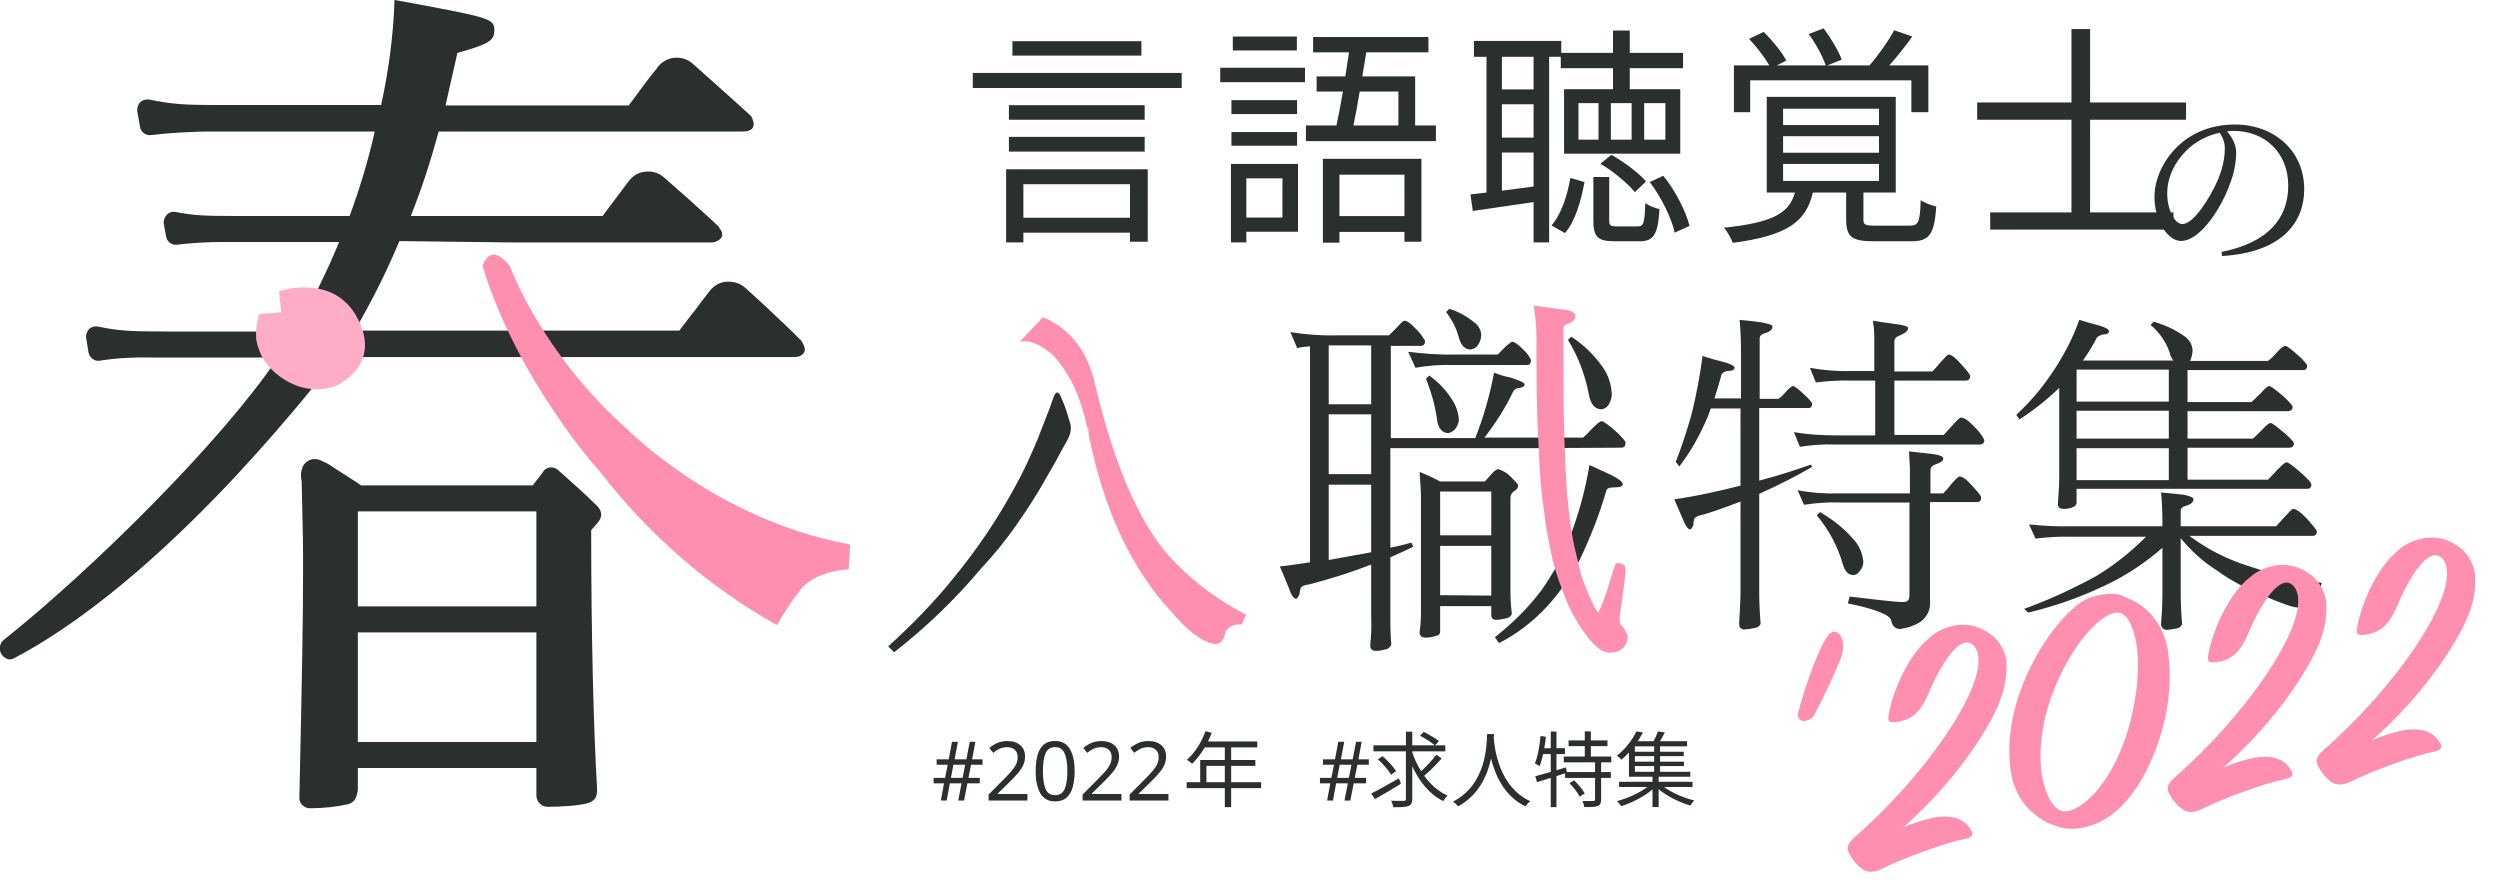
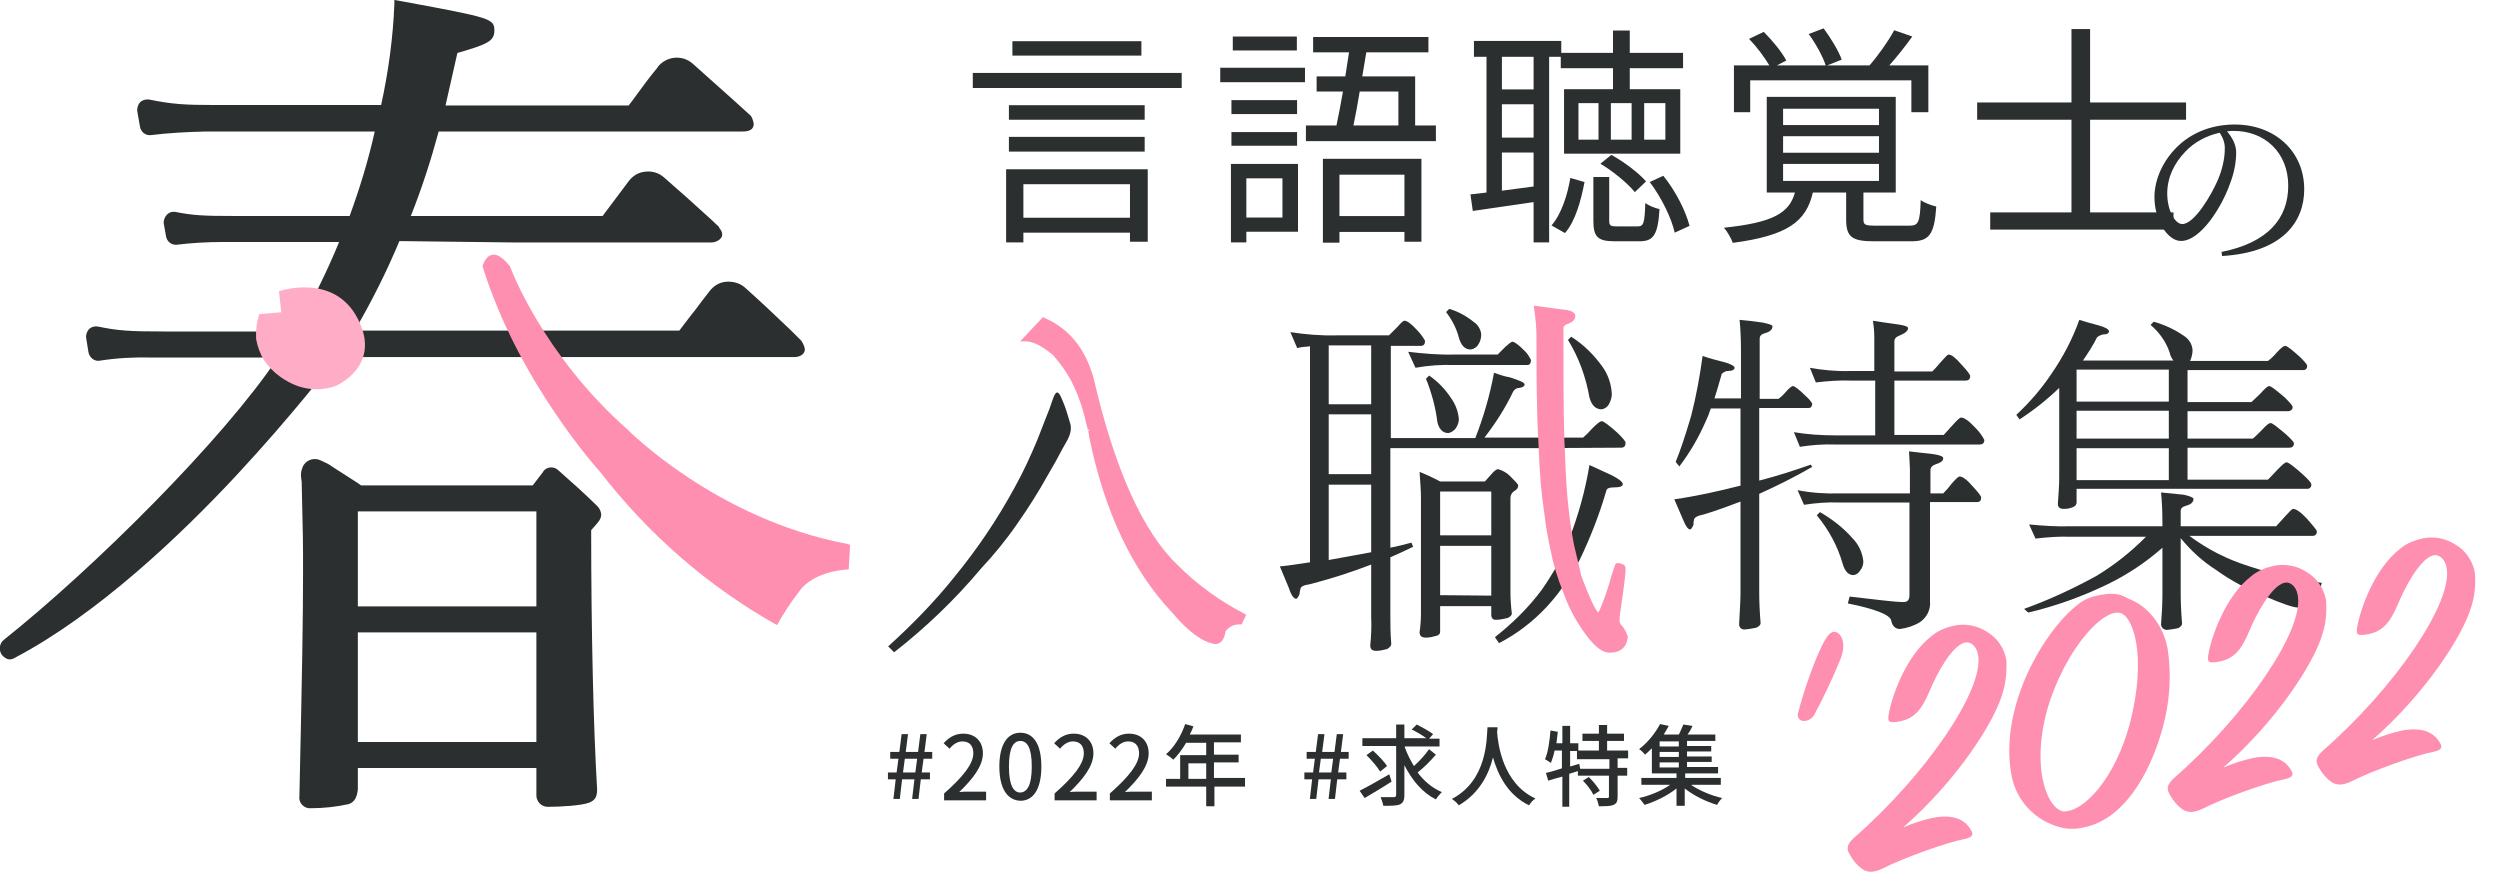
<svg xmlns="http://www.w3.org/2000/svg" version="1.1" id="レイヤー_1" x="0px" y="0px" viewBox="0 0 547.5 195.5" style="enable-background:new 0 0 547.5 195.5;" xml:space="preserve">
  <style type="text/css">
	.st0{fill:#2B2F2F;}
	.st1{font-family:'NotoSerifJP-Medium-83pv-RKSJ-H';}
	.st2{font-size:51px;}
	.st3{letter-spacing:4;}
	.st4{enable-background:new    ;}
	.st5{fill:none;}
	.st6{fill:#FE8FB0;}
- 	.st7{font-family:'ArialMT';}
- 	.st8{font-size:18px;}
- 	.st9{font-family:'KozGoPr6N-Regular-83pv-RKSJ-H';}
- 	.st10{font-family:'NotoSansArmenian-Medium';}
- 	.st11{fill:#FFADC6;}
+ 	.st7{font-family:'NotoSansArmenian-Medium';}
+ 	.st8{font-size:19.068px;}
+ 	.st9{letter-spacing:1;}
+ 	.st10{fill:#FFADC6;}
</style>
  <g id="mv-ttl" transform="translate(-403.108 -143.116)">
    <g id="グループ_778" transform="translate(-4.734 -38.515)">
      <g id="グループ_770" transform="translate(392.366 173.901)">
        <text transform="matrix(1 0 0 1 225.7693 56.789)" class="st0 st1 st2 st3">言語聴覚士</text>
        <g class="st4">
          <path class="st0" d="M502,62.9c10-2,14.6-7.2,14.6-14.5c0-7.3-5.2-12-11.9-12c-0.5,0-1,0-1.5,0.1c1.1,1.3,2,2.9,2,4.6      c0,2-0.4,4.4-1.3,6.7c-1.7,5-6.4,12.7-10.8,12.7c-2.9,0-5.8-4.5-5.8-9.6c0-4,2-8.4,5.6-11.6c3.3-2.9,7.5-4.3,12-4.3      c8.7,0,15.2,5.8,15.2,14.2c0,7-4.6,13.8-18,14.6L502,62.9z M501.6,36.8c-2.8,0.6-5.5,2-7.5,4.1c-2.5,2.6-4,5.7-4,9.2      c0,3.7,1.7,6.7,3.3,6.7c2.6,0,6.3-6.2,7.8-9.7c0.9-2.1,1.5-4.6,1.5-6.6C502.8,39.1,502.3,37.9,501.6,36.8z" />
        </g>
        <path id="パス_43862" class="st5" d="M252.8,101.9L252.8,101.9L252.8,101.9L252.8,101.9z" />
        <path id="パス_43863" class="st5" d="M252.3,100.1L252.3,100.1c0,0.1,0,0.1,0,0.2C252.4,100.2,252.4,100.2,252.3,100.1z" />
        <g id="グループ_774" transform="translate(10.544 7.729)">
          <path id="パス_43856" class="st0" d="M117.5,53.1h43.3c0.9,0,2.3-0.7,2.3-1.7c0-0.5-0.2-0.9-0.5-1.3c-0.1-0.1-0.2-0.2-0.2-0.4      l-1.8-1.7c-4.2-3.8-6.5-5.9-10.2-9.1c-1.1-1-2.6-1.5-4.1-1.3c-1.5,0.1-2.8,0.9-3.7,2.1c-1.1,1.5-2.1,2.8-3.3,4.4      c-0.7,0.9-1.5,2-2.4,3.2h-42c2.4-6,4.4-12.2,6.1-18.5h66.5c0.7,0,2.5,0,2.5-1.7c-0.1-0.6-0.3-1.2-0.6-1.7l-3.3-3      c-3.6-3.2-5.9-5.3-9.4-8.4c-2.2-2-5.6-1.8-7.6,0.5c0,0.1-0.1,0.1-0.1,0.2c-1.9,2.3-3.3,4.2-5.7,7.5l-0.7,0.9h-40.1      c0.7-3.2,1.4-6.1,2.6-11.5c6.6-1.9,8.1-2.6,8.1-4.9c0-2.6-0.7-2.8-19.6-6.3L91.3,0v0.9C91,8.3,90,15.7,88.4,23H52.1      c-6.9,0-9.6-0.2-14.5-1.2c-0.7-0.1-1.4,0.1-1.9,0.5c-0.5,0.5-0.8,1.3-0.7,2.1l0.6,3.4c0.2,1.1,1.2,1.9,2.3,1.8      c4-0.5,8-0.7,12.1-0.8h37c-1.4,6.3-3.3,12.5-5.5,18.5H56c-6.1,0-8.8-0.1-12.7-0.9c-0.7-0.1-1.3,0.1-1.8,0.6s-0.8,1.3-0.7,2      l0.5,2.8c0.2,1.1,1.2,1.9,2.3,1.8c3.3-0.4,6.7-0.6,10-0.6h25.6c-2.8,6.8-6,13.3-9.8,19.6H41.2c-8.2,0-10.5-0.2-14.9-1.1      c-0.7-0.1-1.3,0.1-1.8,0.5c-0.5,0.5-0.8,1.3-0.7,2l0.5,3.1c0.1,0.6,0.4,1.1,0.9,1.5c0.4,0.3,1,0.5,1.5,0.4      c3.8-0.6,7.7-0.8,11.6-0.7h27.5c-12,18-40.4,46.2-60,61.8c-0.9,0.7-1.2,2-0.6,3.1c0.3,0.5,0.8,0.9,1.3,1.1      c0.2,0.1,0.4,0.1,0.6,0.1c0.4,0,0.7-0.1,1-0.3c18.3-9.6,36.6-27.1,48.7-40.1c11.9-12.8,20.4-23.8,21.9-25.8h100.2      c1.3,0,2.3-0.7,2.3-1.7c-0.1-0.7-0.4-1.3-0.8-1.9l-2.2-2.2c-4.1-3.9-6.3-6-10.1-9.4c-1.1-1-2.6-1.4-4.1-1.3      c-1.5,0.1-2.8,0.9-3.7,2.1c-1.1,1.4-2.1,2.7-3.2,4.2c-1,1.2-2,2.6-3.4,4.4H82.6c3.7-6.3,7-12.9,9.8-19.6L117.5,53.1L117.5,53.1z      " />
          <path id="パス_43857" class="st0" d="M136.6,112.6c-0.1-0.8-0.5-1.5-1.1-2c-3.3-3.2-4.8-4.5-7.5-6.9l-0.9-0.8      c-0.9-0.8-2.3-0.7-3.1,0.2c0,0.1-0.1,0.1-0.1,0.2l-2.3,3H84l-0.7-0.5c-1.9-1.2-3.7-2.4-5.6-3.6c-0.8-0.6-1.7-1-2.6-1.4      c-1.5-0.7-3.3,0-3.9,1.5c0,0.1-0.1,0.2-0.1,0.3c-0.3,0.7-0.3,1.5-0.2,2.2c0,0.2,0.1,0.5,0.1,0.7c0.3,13,0.3,13,0.3,19.7      c0,10.2-0.2,22.1-0.8,49.2c-0.2,1.3,0.8,2.4,2,2.6c0.2,0,0.4,0,0.6,0c2.7,0,5.5-0.3,8.2-0.9c1.4-0.5,1.8-1.6,2-3.2v-4.7h39.1      v5.8c-0.1,1.4,1,2.7,2.5,2.7c2.8,0,7.5-0.3,9-0.9c1.3-0.5,1.8-1.2,1.8-2.9c-0.8-13.6-1.3-34.3-1.3-56.8      C136.1,114.2,136.6,113.7,136.6,112.6z M83.3,132.8V112h39.1v20.8H83.3z M122.4,138.5v24H83.3v-24H122.4z" />
          <path id="パス_43858" class="st6" d="M110.6,58.3c0,0,1.5-5.7,6,0c0,0,6.9,19.1,25.9,35.9c0,0,19.3,19.5,47.9,24.9l0.7,0.2      l-0.3,5.4c0,0-7.7,0.2-10.9,4.9c-1.8,2.3-3.4,4.8-4.8,7.3c-15-8.4-28.1-19.8-38.7-33.5C136.4,103.4,118.5,83.8,110.6,58.3z" />
        </g>
        <g id="グループ_776" transform="translate(209.985 74.671)">
          <g id="グループ_775" transform="translate(172.162 3.109)">
            <path id="パス_43860" class="st0" d="M10.7,9.2c1.6,0.4,2.5,0.9,2.5,1.3c0,0.4-0.5,0.7-1.5,0.7c-0.5,0-0.9,0.3-1.3,0.6       c-0.6,2.1-1.1,3.9-1.6,5.4h5.8V6.9c0-2.6-0.1-4.9-0.3-6.9c1.3,0.1,3,0.3,5.1,0.6c1.3,0.3,2.1,0.5,2.1,0.8       c0,0.7-0.5,1.2-1.6,1.5c-0.8,0.2-1.2,0.6-1.2,1.2v13.2h4.1c0.6-0.4,1.1-0.9,1.6-1.5c0.7-0.8,1.3-1.3,1.6-1.3s1.3,0.7,2.8,2.2       c0.6,0.5,1,1,1.4,1.6c0,0.7-0.3,1-0.8,1H18.6v15.9c3.9-1,7.6-2.2,11.3-3.5l0.3,0.5c-3.8,2.2-7.6,4.1-11.6,5.9v21.7       c0,1.9,0.1,4.2,0.3,6.6c0,0.4-0.3,0.7-0.9,1c-0.8,0.2-1.6,0.3-2.5,0.4c-0.7,0.1-1.3-0.4-1.3-1.1v-0.1c0.1-2.5,0.3-4.7,0.3-6.8       v-20c-2.7,1-5.3,2-8,2.8c-1.5,0.3-2.2,0.7-2.2,1.3c-0.1,0.3-0.1,0.7-0.1,1c-0.3,0.7-0.6,1-0.7,1c-0.5,0-1-0.7-1.6-2.2L0,39.3       c4.9-0.7,9.8-1.8,14.5-3V19.4H8c-0.4,1.2-0.8,2.2-1.2,3c-1.5,3.4-3.4,6.7-5.7,9.7l-0.8-1c1-2.4,2.1-5.7,3.4-10.1       c1.1-4.3,1.9-8.7,2.5-13.1C7.6,8.4,9.1,8.8,10.7,9.2z M38.6,11.2h5.2V3.9c0-1.2-0.1-2.4-0.3-3.7C44.9,0.4,46.7,0.7,49,1       c1.5,0.2,2.2,0.5,2.2,0.8c0,0.6-0.6,1.1-1.8,1.6c-0.8,0.3-1.2,0.7-1.2,1.3v6.6h8.3c0.3-0.3,1-1,1.9-2.1c0.9-1,1.4-1.6,1.7-1.6       c0.6,0,1.5,0.7,2.8,2.2c1.3,1.4,1.9,2.2,1.9,2.5c0,0.7-0.4,1-1,1H48.2v11.9H59l2-2.2c0.9-1,1.5-1.6,1.8-1.6       c0.7,0,1.7,0.7,3.1,2.2c0.8,0.8,1.5,1.7,2,2.7c0,0.7-0.4,1-1,1H35.3c-2.6-0.1-5.2,0.1-7.8,0.5l-1.3-3.2c3,0.5,6.1,0.7,9.2,0.7       H44v-12h-5.2c-2.6-0.1-5.2,0.1-7.8,0.4l-1.3-3.2C32.5,11,35.5,11.3,38.6,11.2L38.6,11.2z M36.2,38h15.4v-5.3       c0-0.7-0.1-1.9-0.2-3.9l5.3,0.6c1.4,0.2,2.2,0.5,2.2,0.9c0,0.6-0.6,1-1.6,1.3c-0.8,0.3-1.2,0.7-1.2,1.3V38h2.8       c0.7-0.7,1.3-1.4,1.9-2.2c0.9-1,1.4-1.5,1.7-1.5c0.6,0,1.6,0.7,2.8,2.1c1.3,1.4,1.9,2.2,1.9,2.5c0,0.7-0.3,1-0.9,1H56v21.7       c0.2,1.8-0.7,3.6-2.2,4.6c-1.3,0.8-2.8,1.3-4.4,1.5c-1,0-1.7-0.7-1.9-1.9c-0.3-1.2-3.5-2.5-9.5-3.7l0.4-1.5       c6.1,0.7,10,1.2,11.8,1.2c0.9,0,1.3-0.5,1.3-1.5V40H36.2c-2.6-0.1-5.2,0.1-7.8,0.5L27,37.3C30.1,37.9,33.2,38.1,36.2,38       L36.2,38z M39,47.8c1.4,1.4,2.2,3.2,2.4,5.1c0,0.7-0.2,1.4-0.7,2c-0.3,0.5-0.8,0.9-1.4,1c-1.1,0-1.9-0.7-2.4-2.4       c-1.1-3.9-3.1-7.6-5.7-10.7l0.7-0.7C34.5,43.6,37,45.5,39,47.8L39,47.8z" />
            <path id="パス_43861" class="st0" d="M92.9,1.2c1.5,0.4,2.3,0.9,2.3,1.3s-0.4,0.7-1.3,0.7c-0.5,0.1-0.9,0.3-1.3,0.6       c-0.9,1.8-2,3.5-3.1,5.1h19.8c-0.4-0.5-0.7-1.1-0.8-1.7c-0.8-2.4-2.3-4.5-4.2-6.1l0.7-0.7c2.4,0.7,4.6,1.7,6.6,3.1       c1.1,0.7,1.8,1.8,1.9,3.1c0,0.8-0.2,1.6-0.5,2.3L112.9,9H130c0.7-0.5,1.3-1.1,1.9-1.8c0.9-1,1.5-1.5,1.9-1.5s1.4,0.8,3.2,2.4       c1,1,1.6,1.7,1.6,1.9c0,0.7-0.3,1-0.9,1h-25.3v7h14c0.3-0.3,1-0.9,2-1.9c0.9-1,1.5-1.6,1.9-1.6s1.5,0.9,3.4,2.5       c1.1,1.1,1.7,1.8,1.7,2c0.1,0.5-0.3,0.9-0.8,1c-0.1,0-0.1,0-0.2,0h-22v6h14.3c0.3-0.2,1-0.9,2-1.9c0.9-1,1.5-1.5,1.9-1.5       s1.5,0.9,3.4,2.5c1.1,1,1.7,1.7,1.7,1.9c0,0.7-0.4,1-1,1h-22.3v7H130c0.3-0.3,1-1,2.1-2.2c1-1,1.6-1.6,2-1.6s1.6,0.9,3.6,2.7       c1.2,1.1,1.8,1.8,1.8,2.1c0.1,0.5-0.3,1-0.8,1c-0.1,0-0.2,0-0.3,0H88.1v3c0,0.5-0.4,0.9-0.8,1c-0.6,0.3-1.3,0.4-2,0.4       c-0.9,0-1.3-0.4-1.3-1.1c0.1-1.8,0.3-3.7,0.3-5.7V14.9c-2.7,2.6-5.6,4.9-8.7,6.9l-0.7-1c2.9-2.7,5.5-5.7,7.7-9       c2.5-3.6,4.6-7.6,6.1-11.8C90.3,0.5,91.7,0.9,92.9,1.2z M86.9,45.2h20v-0.6c0-2.5-0.1-4.8-0.3-6.8l5,0.5       c1.3,0.3,2.1,0.6,2.1,0.9c0,0.7-0.5,1.2-1.6,1.5c-0.8,0.2-1.2,0.6-1.2,1.1v3.4h20.9l2-2.2c0.9-1,1.5-1.6,1.7-1.6       c0.7,0,1.7,0.7,3.1,2.2c1.3,1.5,2.1,2.4,2.1,2.7c0.1,0.5-0.3,1-0.8,1c-0.1,0-0.2,0-0.3,0h-26.8c4,3,8.4,5.2,13.2,6.7       c5.1,1.7,10.4,2.9,15.8,3.6l-0.3,1c-1.6,0.3-2.9,1.3-3.7,2.8c-0.4,1-0.8,1.6-1.2,1.6c-1,0-3.4-0.8-7.1-2.4       c-3.8-1.5-7.5-3.4-10.8-5.8c-3-1.9-5.6-4.3-7.8-7v12.1c0,1.9,0.1,4.2,0.3,6.6c0,0.4-0.3,0.7-0.8,1c-0.8,0.2-1.7,0.3-2.5,0.4       c-0.7,0-1.2-0.5-1.3-1.1c0,0,0,0,0-0.1c0.2-2.5,0.3-4.7,0.3-6.8v-10c-3.6,3.2-7.7,5.9-12,8c-5.6,2.7-11.4,4.8-17.4,6.2       l-0.9-0.8c5.5-2,10.7-4.4,15.8-7.2c4-2.4,7.6-5.3,10.9-8.6H86.9c-2.6-0.1-5.2,0.1-7.8,0.4l-1.4-3.1       C80.8,45.1,83.8,45.3,86.9,45.2L86.9,45.2z M108.3,10.9H88.1v7h20.2V10.9z M108.3,19.9H88.1V26h20.2V19.9z M108.3,28.1H88.1v7       h20.2V28.1z" />
          </g>
          <g id="グループ_769" transform="translate(0 2.513)">
            <path id="パス_43864" class="st6" d="M78.1,65c-5.4-2.8-10.3-6.3-14.6-10.6l0,0c-7.7-7.3-13.9-21.1-18.5-41       C43.2,6.9,39.6,2.5,34.3,0.2L33.9,0l-5,5.3h1.2c1.6,0,3.6,1,6,3c1.5,1.7,2.8,3.5,3.9,5.5l0,0c1.5,2.9,2.6,6,3.3,9.2l0.4,1.5       l0,0c0,0.1,0,0.1,0,0.2l0.5-0.1l0,0L43.8,25c0.1,0.4,0.2,0.7,0.2,1.1c3.3,16.4,9.5,29.4,18.1,38.5c3.7,4.4,6.8,6.6,9.5,7       c1.2,0,2-0.9,2.3-2.8c0.7-1,1.9-1.6,3.2-1.5h0.3l1-2.1L78.1,65z" />
            <path id="パス_43865" class="st0" d="M37,16.5c-0.5,0-0.9,1.4-1.2,2.2c-0.3,0.9-0.6,1.8-1,2.7c-0.7,1.8-1.4,3.6-2.1,5.4       c-1.5,3.6-3.1,7.1-5,10.5c-3.8,7-8.2,13.5-13.2,19.6C10.1,62.4,5.2,67.4,0,72.1l1.3,1.3c6.9-5.4,13.3-11.5,19-18.3       c2.9-3.1,5.6-6.4,8-9.9c2.4-3.4,4.6-6.9,6.6-10.5c1.2-2,2.3-4,3.4-6.1c0.9-1.6,2.1-3.3,1.6-5.2c-0.2-0.7-0.4-1.3-0.6-2       c-0.4-1.4-0.9-2.7-1.5-4C37.5,16.8,37.3,16.5,37,16.5z" />
          </g>
          <g id="グループ_777" transform="translate(85.78)">
            <path id="パス_43859" class="st0" d="M56.5,31.2H24.2V53c1.6-0.3,3.1-0.7,4.6-1.1l0.4,0.9c-1.6,0.8-3.4,1.6-5,2.3v13       c0,1.6,0,3.7,0.2,6c0,0.4-0.3,0.7-0.9,1.1c-0.8,0.2-1.6,0.4-2.4,0.4c-0.9,0-1.3-0.4-1.3-1.2c0.2-2.1,0.3-4.1,0.2-6.2V56.7       c-4.4,1.7-8.8,3.1-13.4,4.3c-1.5,0.2-2.1,0.6-2.1,1.1c-0.1,0.4-0.2,0.8-0.2,1.1c-0.3,0.7-0.6,1-0.7,1c-0.5,0-1.1-0.7-1.6-2.3       l-2-4.8c2.3-0.2,4.4-0.6,6.6-0.9V8.9C5.4,9,4.4,9.1,3.8,9.3L2.3,5.8C5.6,6.3,9,6.6,12.4,6.5h11.5l1.8-1.8       c0.8-0.9,1.3-1.4,1.6-1.4c0.6,0,1.5,0.7,2.7,2c0.7,0.7,1.3,1.5,1.8,2.4c0,0.7-0.3,1.1-0.9,1.1h-6.6V29h18.5       c1.8-4.6,3.2-9.4,4.1-14.3c1.1,0.4,2.3,0.8,3.5,1c2.1,0.7,3.2,1.1,3.2,1.6c0,0.3-0.4,0.6-1.1,0.7c-0.6,0-1.1,0.3-1.4,0.8       c-1.7,3.6-3.9,7-6.3,10.1h21.6c0.7-0.6,1.4-1.3,2-2c1-1,1.7-1.6,2.1-1.6s1.6,0.9,3.5,2.6c1.1,1.1,1.7,1.8,1.7,2.1       c0,0.8-0.3,1.1-1,1.1L56.5,31.2L56.5,31.2z M62.9,52.1l0.5-1.1c2-5.2,3.5-10.6,4.4-16.1l4.8,2.2c1.6,0.8,2.5,1.5,2.5,2       s-0.7,0.7-2,0.7c-0.9,0-1.5,0.2-1.6,0.7C70,45.7,68,50.8,65.6,55.8L64.3,58l-2.7,4.1c-1,1.4-2.1,2.7-3.2,3.9       c-3,3.2-6.5,5.9-10.4,7.9l-0.9-1.3c3.8-3,7.3-6.4,10.2-10.3c1-1.4,2-3,2.9-4.5L62.9,52.1z M20,21.6V8.7h-9.3v12.9L20,21.6z        M20,36.9V23.8h-9.3v13.1H20z M20,54V39.2h-9.3v16.5L20,54z M38.3,10.7h9.4L49.4,9c0.8-0.7,1.3-1.1,1.5-1.1       c0.5,0,1.4,0.7,2.5,1.8c0.7,0.6,1.2,1.4,1.6,2.2c0,0.7-0.3,1.1-0.8,1.1h-16c-2.9-0.1-5.7,0.1-8.5,0.6l-1.6-3.5       C31.5,10.5,34.9,10.8,38.3,10.7L38.3,10.7z M35.1,38.5h9.8l1.7-1.9c0.5-0.5,0.9-0.8,1.2-0.8c1,0.3,1.9,0.8,2.6,1.5       c1.1,1.1,1.8,1.8,1.8,2.1c0,0.5-0.3,0.9-1,1.3c-0.4,0.3-0.7,0.8-0.7,1.4v20.5c0,1.6,0.1,3.2,0.3,4.8c0,0.4-0.3,0.7-0.9,1       c-0.9,0.2-1.7,0.4-2.6,0.4c-0.7,0-1-0.4-1-1.2v-1.8H35.1v5.7c0,0.3-0.3,0.7-0.8,0.8c-0.7,0.2-1.5,0.4-2.3,0.4       c-1,0-1.4-0.4-1.4-1.2c0.2-1.4,0.3-2.7,0.3-4.1V42c0-1.8-0.2-3.7-0.3-5.6C32.1,37,33.6,37.7,35.1,38.5L35.1,38.5z M37.6,20.4       c0.9,1.3,1.5,2.9,1.6,4.5c0,0.7-0.3,1.4-0.7,2c-0.4,0.5-1,0.9-1.6,1c-1.1,0-2-0.7-2.4-2.4C34.1,22.2,33.2,19,32,16l0.7-0.7       C34.7,16.7,36.3,18.4,37.6,20.4L37.6,20.4z M46.3,50.3v-9.6H35.1v9.6C35.1,50.3,46.3,50.3,46.3,50.3z M46.3,63.5V52.6H35.1       v10.8L46.3,63.5z M42.5,3.6c0.9,0.6,1.5,1.6,1.6,2.7c0,0.8-0.2,1.6-0.7,2.3c-0.3,0.5-0.9,0.9-1.6,1c-1.2,0-2.1-0.8-2.6-2.6       c-0.5-2-1.5-3.9-2.8-5.6l0.7-0.7C39.1,1.3,40.9,2.3,42.5,3.6L42.5,3.6z M70.6,13.3c1.3,1.8,2,3.9,2.1,6.1       c0,0.8-0.3,1.6-0.7,2.3c-0.3,0.5-0.9,0.9-1.5,1c-1.3,0-2.2-0.8-2.7-2.6c-0.8-4.5-2.3-8.7-4.7-12.6l0.7-0.7       C66.5,8.5,68.7,10.7,70.6,13.3L70.6,13.3z" />
            <path id="パス_43866" class="st6" d="M75.1,70.3L75,70.2c-0.5-0.4-0.7-1-0.6-1.7c0-0.6,0.1-1.1,0.2-1.7       c0-0.2,0.1-0.5,0.1-0.7c0.1-0.7,0.2-1.7,0.4-2.8c0.7-5.1,0.7-5.8,0.5-6.2c-0.2-0.5-0.9-0.6-1.3-0.7h-0.2c-0.1,0-0.3,0-0.4,0       l-0.2,0.2l-0.1,0.2c-0.4,1.2-0.8,2.3-1.1,3.5c-0.5,1.8-2,6.2-2.6,6.9l0,0c-0.3-0.3-1.2-1.5-3.3-7c-0.3-0.7-0.5-1.3-0.6-2       l-1.4-5.9c-0.5-2.6-0.9-5.2-1.2-8.2c-0.3-2.4-0.6-6.5-0.8-12.7l-0.1-2.2c-0.2-6.4-0.2-14.5-0.2-24.3c0-0.3,0.1-0.6,0.9-0.9       c1.2-0.4,1.7-1,1.7-1.7c0-1.1-1.6-1.4-3.1-1.5l-6-0.8l0.1,0.7c0.3,2.1,0.5,4.1,0.5,6.2c0,7.2,0,15.5,0.4,22.4l0.1,2.2       c0.2,5.5,0.6,10.1,1.2,13.8c0.3,2.8,0.8,5.6,1.4,8.3c0.6,3.1,1.5,6.1,2.7,9c1.2,3.5,3,6.8,5.2,9.7c1.9,2.5,3.5,3.7,5,3.7       c2.4,0,3.8-1.2,4-3.5C76,71.8,75.6,71,75.1,70.3z" />
          </g>
        </g>
      </g>
      <g id="グループ_773" transform="translate(800.501 299.294)">
        <g id="グループ_771" transform="translate(1 0)">
          <g transform="matrix(1, 0, 0, 1, -393.66, -117.66)">
            <path id="パス_43849-2_1_" class="st6" d="M397.5,156.2c-0.4,1-1.4,1.7-2.5,1.7c-0.7,0-1.3-0.6-1.3-1.3c0-0.2,0-0.3,0.1-0.5       c1-4.1,3.9-12.8,6.1-16.3c1.2-2,2.5-1.7,3.3-0.4c0.8,1.4,0.5,3.5-0.2,5.1C401.3,148.6,399.5,152.5,397.5,156.2z" />
          </g>
          <g transform="matrix(1, 0, 0, 1, -393.66, -117.66)">
            <path id="パス_43850-2_1_" class="st6" d="M438.5,152c-1.7,6-9.8,18.8-21.7,29.2c2.1-0.9,4.2-1.6,6.5-2.1       c4.2-0.8,6.9,0.2,8.3,2.6c0.6,0.9,0.6,1.6-1.2,2c-4.2,0.8-13.8,4.3-17.9,6.4c-2.2,1.1-3.5,1-4.7,0.2c-1.1-0.8-2-1.9-2.6-3       c-0.9-1.4-0.8-2.3,0.8-3.8c15.7-13.7,28.6-32.5,27.2-40.1c-0.4-2.2-1.9-2.9-2.8-2.7c-3,0.6-6.4,7.2-7.8,10.6       c-1.8,4.2-3.4,6.3-7.3,6.8c-1.7,0.2-1.9-0.1-1.7-1.5c0.6-3.8,3.7-12.9,9.4-17.3c1.4-1.2,3.2-1.9,5-2.3c2.5-0.5,5.1,0,7.2,1.4       c2.2,1.3,3.7,3.5,4.2,6.1C439.5,147,439.3,149.6,438.5,152z" />
          </g>
          <g transform="matrix(1, 0, 0, 1, -393.66, -117.66)">
            <path id="パス_43851-2_1_" class="st6" d="M459.9,130.3c2.4-0.4,4.1-0.5,6.2,0.8c4.1,1.5,7.6,5.6,8.6,10.9       c0.9,5.8,0.5,11.8-1.1,17.5c-2.9,10.5-8.8,20.1-17.3,21.7c-1.7,0.4-3.4,0.4-5,0c-5.6-1.4-9.8-5.9-10.8-11.5       c-2.8-15.2,7.5-32.1,14.8-37.5C456.6,131.2,458.2,130.6,459.9,130.3z M466.4,158.6c1.9-7.2,2.2-13.6,1.4-18       c-0.7-3.8-2.1-6.2-3.7-6.4c-3.4-0.6-10.6,6.6-14.9,18.5c-2.3,6.6-2.8,12.9-1.9,17.7c0.8,4.1,2.5,6.8,4.5,7.3       C456.4,177.9,463.2,170.4,466.4,158.6L466.4,158.6z" />
          </g>
          <g transform="matrix(1, 0, 0, 1, -393.66, -117.66)">
            <path id="パス_43852-2_1_" class="st6" d="M508.6,138.9c-1.7,6-9.8,18.8-21.7,29.2c2.1-0.9,4.2-1.6,6.5-2.1       c4.2-0.8,6.9,0.2,8.3,2.6c0.6,0.9,0.6,1.6-1.2,2c-4.2,0.8-13.8,4.3-17.9,6.4c-2.2,1.1-3.5,1-4.7,0.2c-1.1-0.8-2-1.9-2.6-3       c-0.9-1.4-0.8-2.3,0.8-3.8c15.7-13.7,28.6-32.5,27.1-40.1c-0.4-2.2-1.9-2.9-2.8-2.7c-3,0.6-6.4,7.2-7.8,10.6       c-1.8,4.2-3.4,6.3-7.3,6.8c-1.7,0.2-1.9-0.1-1.7-1.5c0.6-3.8,3.7-12.9,9.4-17.3c1.4-1.2,3.2-1.9,5-2.3c2.5-0.5,5.1,0,7.2,1.4       c2.2,1.3,3.7,3.5,4.2,6.1C509.6,133.9,509.4,136.5,508.6,138.9z" />
          </g>
          <g transform="matrix(1, 0, 0, 1, -393.66, -117.66)">
            <path id="パス_43853-2_1_" class="st6" d="M541.2,132.9c-1.7,6-9.8,18.8-21.7,29.2c2.1-0.9,4.2-1.6,6.5-2.1       c4.2-0.8,6.9,0.2,8.3,2.6c0.6,0.9,0.6,1.6-1.2,2c-4.2,0.8-13.8,4.3-17.9,6.4c-2.2,1.1-3.5,1-4.7,0.2c-1.1-0.8-2-1.9-2.6-3       c-0.9-1.4-0.8-2.3,0.8-3.8c15.7-13.7,28.6-32.5,27.1-40.1c-0.4-2.2-1.9-2.9-2.8-2.7c-3,0.6-6.4,7.2-7.8,10.6       c-1.8,4.2-3.4,6.3-7.3,6.8c-1.7,0.2-1.9-0.1-1.7-1.5c0.6-3.8,3.7-12.9,9.4-17.3c1.4-1.2,3.2-1.9,5-2.3c2.5-0.5,5.1,0,7.2,1.4       c2.2,1.3,3.7,3.5,4.2,6.1C542.2,127.9,542,130.5,541.2,132.9z" />
          </g>
        </g>
      </g>
-       <text transform="matrix(1 0 0 1 611.858 356.95)" class="st4">
-         <tspan x="0" y="0" class="st0 st7 st8">#2022</tspan>
-         <tspan x="55" y="0" class="st0 st9 st8">年</tspan>
-       </text>
-       <text transform="matrix(1 0 0 1 689.9579 356.95)" class="st0 st10 st8"> </text>
-       <text transform="matrix(1 0 0 1 696.4579 356.95)" class="st4">
-         <tspan x="0" y="0" class="st0 st7 st8">#</tspan>
-         <tspan x="11" y="0" class="st0 st9 st8">求人特集</tspan>
-       </text>
+       <text transform="matrix(1 0 0 1 684.3215 356.6879)" class="st0 st7 st8 st9"> </text>
+       <g>
+         <path class="st0" d="M604,352.3h-1.7v-1.5h1.9l0.4-3h-1.8v-1.5h2l0.5-3.9h1.4l-0.5,3.9h2.7l0.5-3.9h1.4l-0.5,3.9h1.7v1.5h-1.9     l-0.4,3h1.8v1.5h-2l-0.5,4.3h-1.4l0.5-4.3h-2.7l-0.5,4.3h-1.4L604,352.3z M608.3,350.8l0.4-3H606l-0.4,3H608.3z" />
+         <path class="st0" d="M614.6,355.4c4.2-3.7,6.4-6.5,6.4-8.8c0-1.6-0.8-2.6-2.4-2.6c-1.1,0-2.1,0.7-2.8,1.6l-1.3-1.2     c1.2-1.3,2.5-2.1,4.3-2.1c2.6,0,4.3,1.7,4.3,4.3c0,2.8-2.2,5.6-5.2,8.5c0.7-0.1,1.6-0.1,2.3-0.1h3.6v1.9h-9.2V355.4z" />
+         <path class="st0" d="M626.7,349.5c0-4.9,1.8-7.4,4.6-7.4c2.8,0,4.6,2.4,4.6,7.4c0,5-1.8,7.5-4.6,7.5     C628.5,356.9,626.7,354.4,626.7,349.5z M633.8,349.5c0-4.1-1-5.6-2.5-5.6c-1.5,0-2.5,1.5-2.5,5.6c0,4.1,1,5.7,2.5,5.7     C632.8,355.1,633.8,353.6,633.8,349.5z" />
+         <path class="st0" d="M638.8,355.4c4.2-3.7,6.4-6.5,6.4-8.8c0-1.6-0.8-2.6-2.4-2.6c-1.1,0-2.1,0.7-2.8,1.6l-1.3-1.2     c1.2-1.3,2.5-2.1,4.3-2.1c2.6,0,4.3,1.7,4.3,4.3c0,2.8-2.2,5.6-5.2,8.5c0.7-0.1,1.6-0.1,2.3-0.1h3.6v1.9h-9.2V355.4z" />
+         <path class="st0" d="M650.9,355.4c4.2-3.7,6.4-6.5,6.4-8.8c0-1.6-0.8-2.6-2.4-2.6c-1.1,0-2.1,0.7-2.8,1.6l-1.3-1.2     c1.2-1.3,2.5-2.1,4.3-2.1c2.6,0,4.3,1.7,4.3,4.3c0,2.8-2.2,5.6-5.2,8.5c0.7-0.1,1.6-0.1,2.3-0.1h3.6v1.9h-9.2V355.4z" />
+         <path class="st0" d="M680.6,353.9h-6.8v4.3H672v-4.3h-8.8v-1.7h3.1V347h5.7v-2.7h-4.4c-0.8,1.4-1.8,2.7-2.8,3.7     c-0.3-0.3-1.1-0.9-1.6-1.2c1.8-1.5,3.3-4,4.2-6.6l1.8,0.5c-0.2,0.6-0.5,1.2-0.8,1.8h11.2v1.7h-5.9v2.7h5.4v1.7h-5.4v3.4h6.8     V353.9z M672,352.2v-3.4h-3.9v3.4H672z" />
+         <path class="st0" d="M695.2,352.3h-1.7v-1.5h1.9l0.4-3h-1.8v-1.5h2l0.5-3.9h1.4l-0.5,3.9h2.7l0.5-3.9h1.4l-0.5,3.9h1.7v1.5h-1.9     l-0.4,3h1.8v1.5h-2l-0.5,4.3h-1.4l0.5-4.3h-2.7l-0.5,4.3h-1.4L695.2,352.3z M699.4,350.8l0.4-3h-2.7l-0.4,3H699.4z" />
+         <path class="st0" d="M712.6,352.8c-2,1.3-4.2,2.6-5.9,3.6l-1.1-1.6c1.6-0.8,4.1-2.2,6.5-3.6L712.6,352.8z M722.3,346.9     c-1.2,1.4-2.7,2.9-4,3.9c1.4,1.9,3.2,3.4,5.3,4.3c-0.4,0.4-1,1.1-1.3,1.6c-3-1.5-5.2-4.2-6.9-7.5v6.6c0,1.1-0.3,1.7-1,2     c-0.7,0.3-1.9,0.3-3.6,0.3c-0.1-0.5-0.4-1.4-0.6-1.9c1.2,0,2.5,0,2.9,0c0.3,0,0.5-0.1,0.5-0.5v-10.7h-7.4v-1.7h7.4v-3h1.8v3h4.8     c-0.8-0.6-2.1-1.4-3.2-1.9l1.1-1.1c1.2,0.6,2.8,1.5,3.6,2.1l-0.9,1h2.3v1.7h-7.6v0.2c0.5,1.4,1.2,2.8,2,4.1     c1.2-1.1,2.5-2.5,3.3-3.7L722.3,346.9z M710.1,350.6c-0.6-1-1.9-2.5-3-3.6l1.4-1c1.1,1,2.5,2.4,3.1,3.4L710.1,350.6z" />
+         <path class="st0" d="M735.8,340.9c0,0.3,0,0.6-0.1,1c0.2,2.6,1.2,11.3,8.4,14.6c-0.6,0.4-1.1,1-1.4,1.5     c-4.7-2.3-6.8-6.7-7.9-10.5c-0.9,3.7-3,7.9-7.5,10.5c-0.3-0.5-0.9-1-1.5-1.4c7.8-4.1,7.6-13.1,7.8-15.7H735.8z" />
+         <path class="st0" d="M762.1,347.7v2.1h2.1v1.7h-2.1v4.6c0,1-0.2,1.5-0.9,1.8c-0.7,0.3-1.7,0.3-3.2,0.3c-0.1-0.5-0.3-1.3-0.6-1.8     c1.1,0,2.1,0,2.4,0c0.3,0,0.4-0.1,0.4-0.3v-4.6h-6.8v-1l-1.9,0.6v7.2H750v-6.6c-1.1,0.3-2.2,0.6-3.1,0.9l-0.5-1.7     c1-0.2,2.2-0.6,3.5-1v-3.9h-1.6c-0.2,1-0.5,1.9-0.8,2.7c-0.3-0.2-1-0.6-1.3-0.8c0.7-1.6,1-4,1.2-6.3l1.6,0.3     c-0.1,0.8-0.2,1.7-0.3,2.5h1.3v-3.8h1.7v3.8h1.8v1.7h-1.8v3.4l2-0.6l0.2,1.1h6.4v-2.1h-7.1V346h4.8v-2.1h-3.6v-1.6h3.6v-1.9h1.8     v1.9h3.7v1.6h-3.7v2.1h4.6v1.7H762.1z M755.8,351.8c0.9,0.9,1.9,2.1,2.4,3l-1.4,0.9c-0.4-0.9-1.4-2.2-2.3-3.1L755.8,351.8z" />
+         <path class="st0" d="M778.3,353.6c1.8,1.2,4.4,2.3,6.7,2.8c-0.4,0.4-0.9,1-1.1,1.5c-2.4-0.7-5.1-2-7.1-3.6v3.8H775v-3.8     c-2,1.6-4.7,2.9-7,3.6c-0.3-0.4-0.8-1.1-1.2-1.5c2.3-0.5,5-1.6,6.8-2.9h-6.3v-1.5h7.7v-1h-5.4v-5.5c-0.5,0.5-1,1-1.5,1.4     c-0.3-0.4-0.9-1-1.3-1.2c2.1-1.6,3.7-3.8,4.6-5.5l1.9,0.4c-0.3,0.6-0.7,1.2-1.1,1.9h3.3c0.4-0.7,0.7-1.6,1-2.2l2,0.3     c-0.3,0.7-0.7,1.4-1.1,1.9h6.1v1.4h-6.2v1.1h5.3v1.2h-5.3v1.1h5.4v1.2h-5.4v1.1h6.8v1.4h-7.2v1h7.8v1.5H778.3z M775.5,344h-4.2     v1.1h4.2V344z M775.5,346.3h-4.2v1.1h4.2V346.3z M771.3,349.7h4.2v-1.1h-4.2V349.7z" />
+       </g>
    </g>
-     <path id="パス_43868" class="st11" d="M464.7,211.5l-0.5-4.6c0,0,12.1-4.2,17.3,6.1c5.3,10.3-4.8,14.6-4.8,14.6   c-2.7,1-5.6,1-8.3,0.1c-3-1.1-5.6-3-7.4-5.6c-0.9-1.4-1.5-3.1-1.8-4.7c-0.1-1.9,0.1-3.7,0.7-5.5L464.7,211.5z" />
+     <path id="パス_43868" class="st10" d="M464.7,211.5l-0.5-4.6c0,0,12.1-4.2,17.3,6.1c5.3,10.3-4.8,14.6-4.8,14.6   c-2.7,1-5.6,1-8.3,0.1c-3-1.1-5.6-3-7.4-5.6c-0.9-1.4-1.5-3.1-1.8-4.7c-0.1-1.9,0.1-3.7,0.7-5.5L464.7,211.5z" />
  </g>
</svg>
